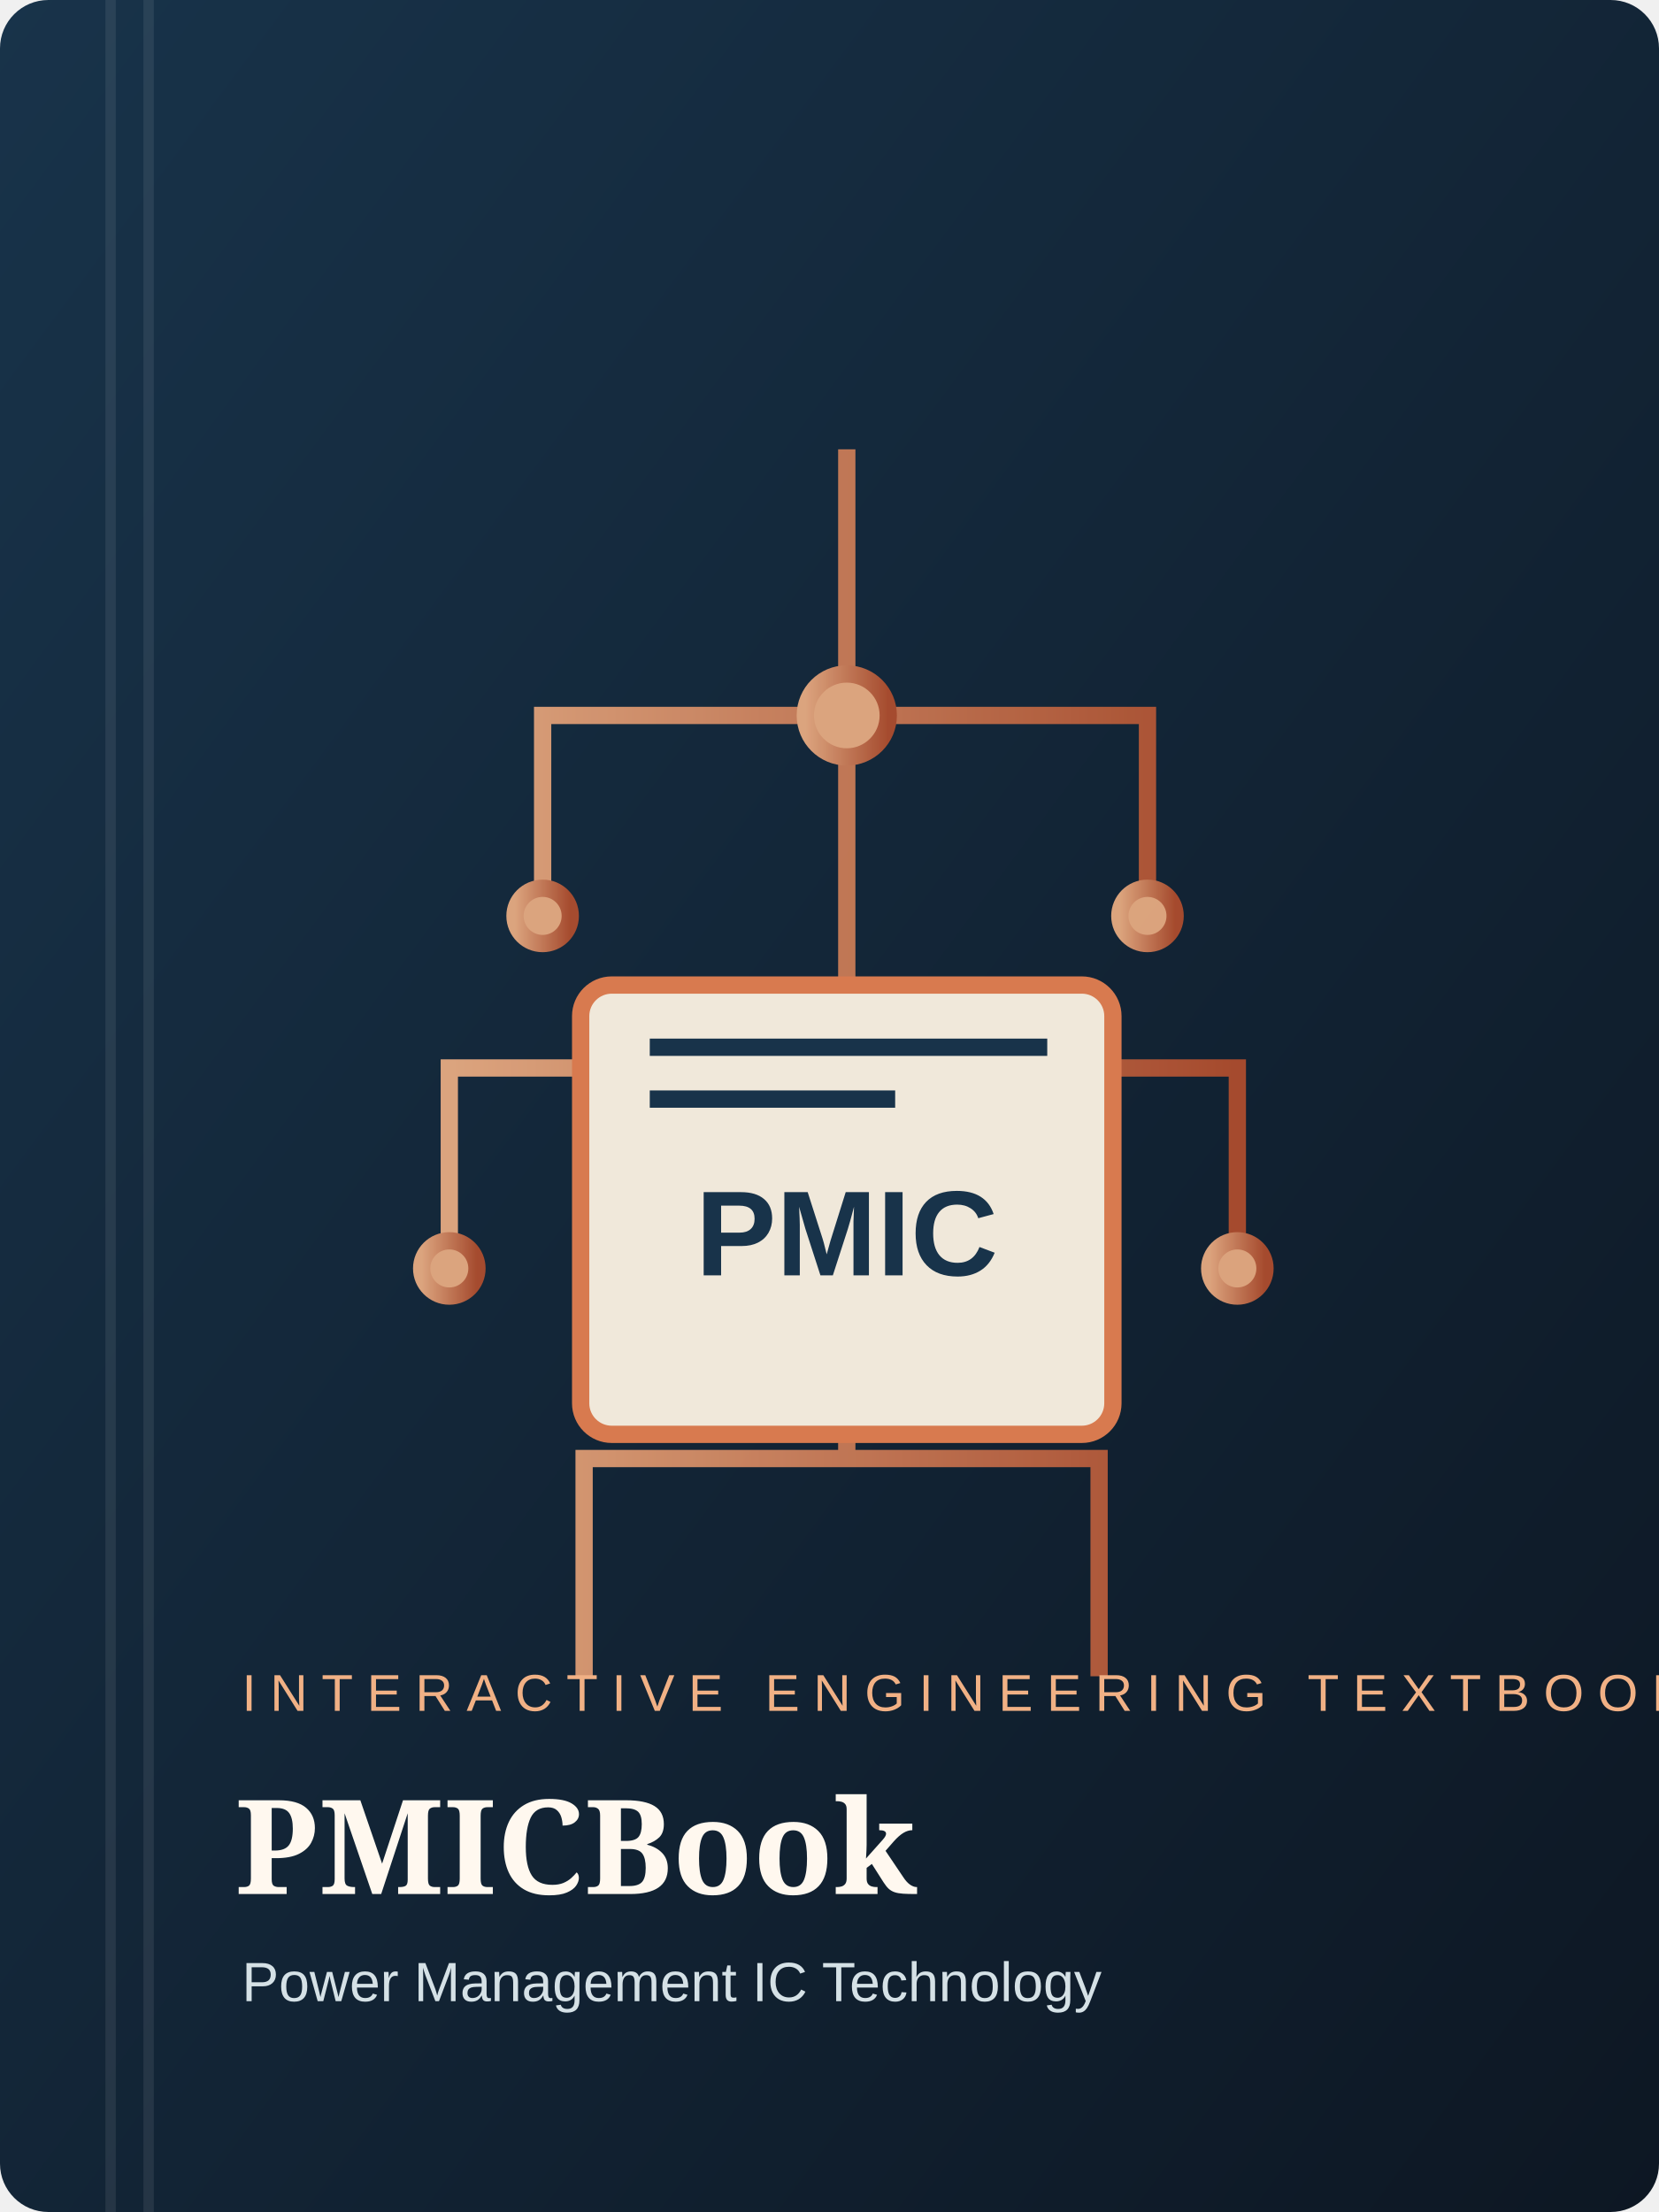
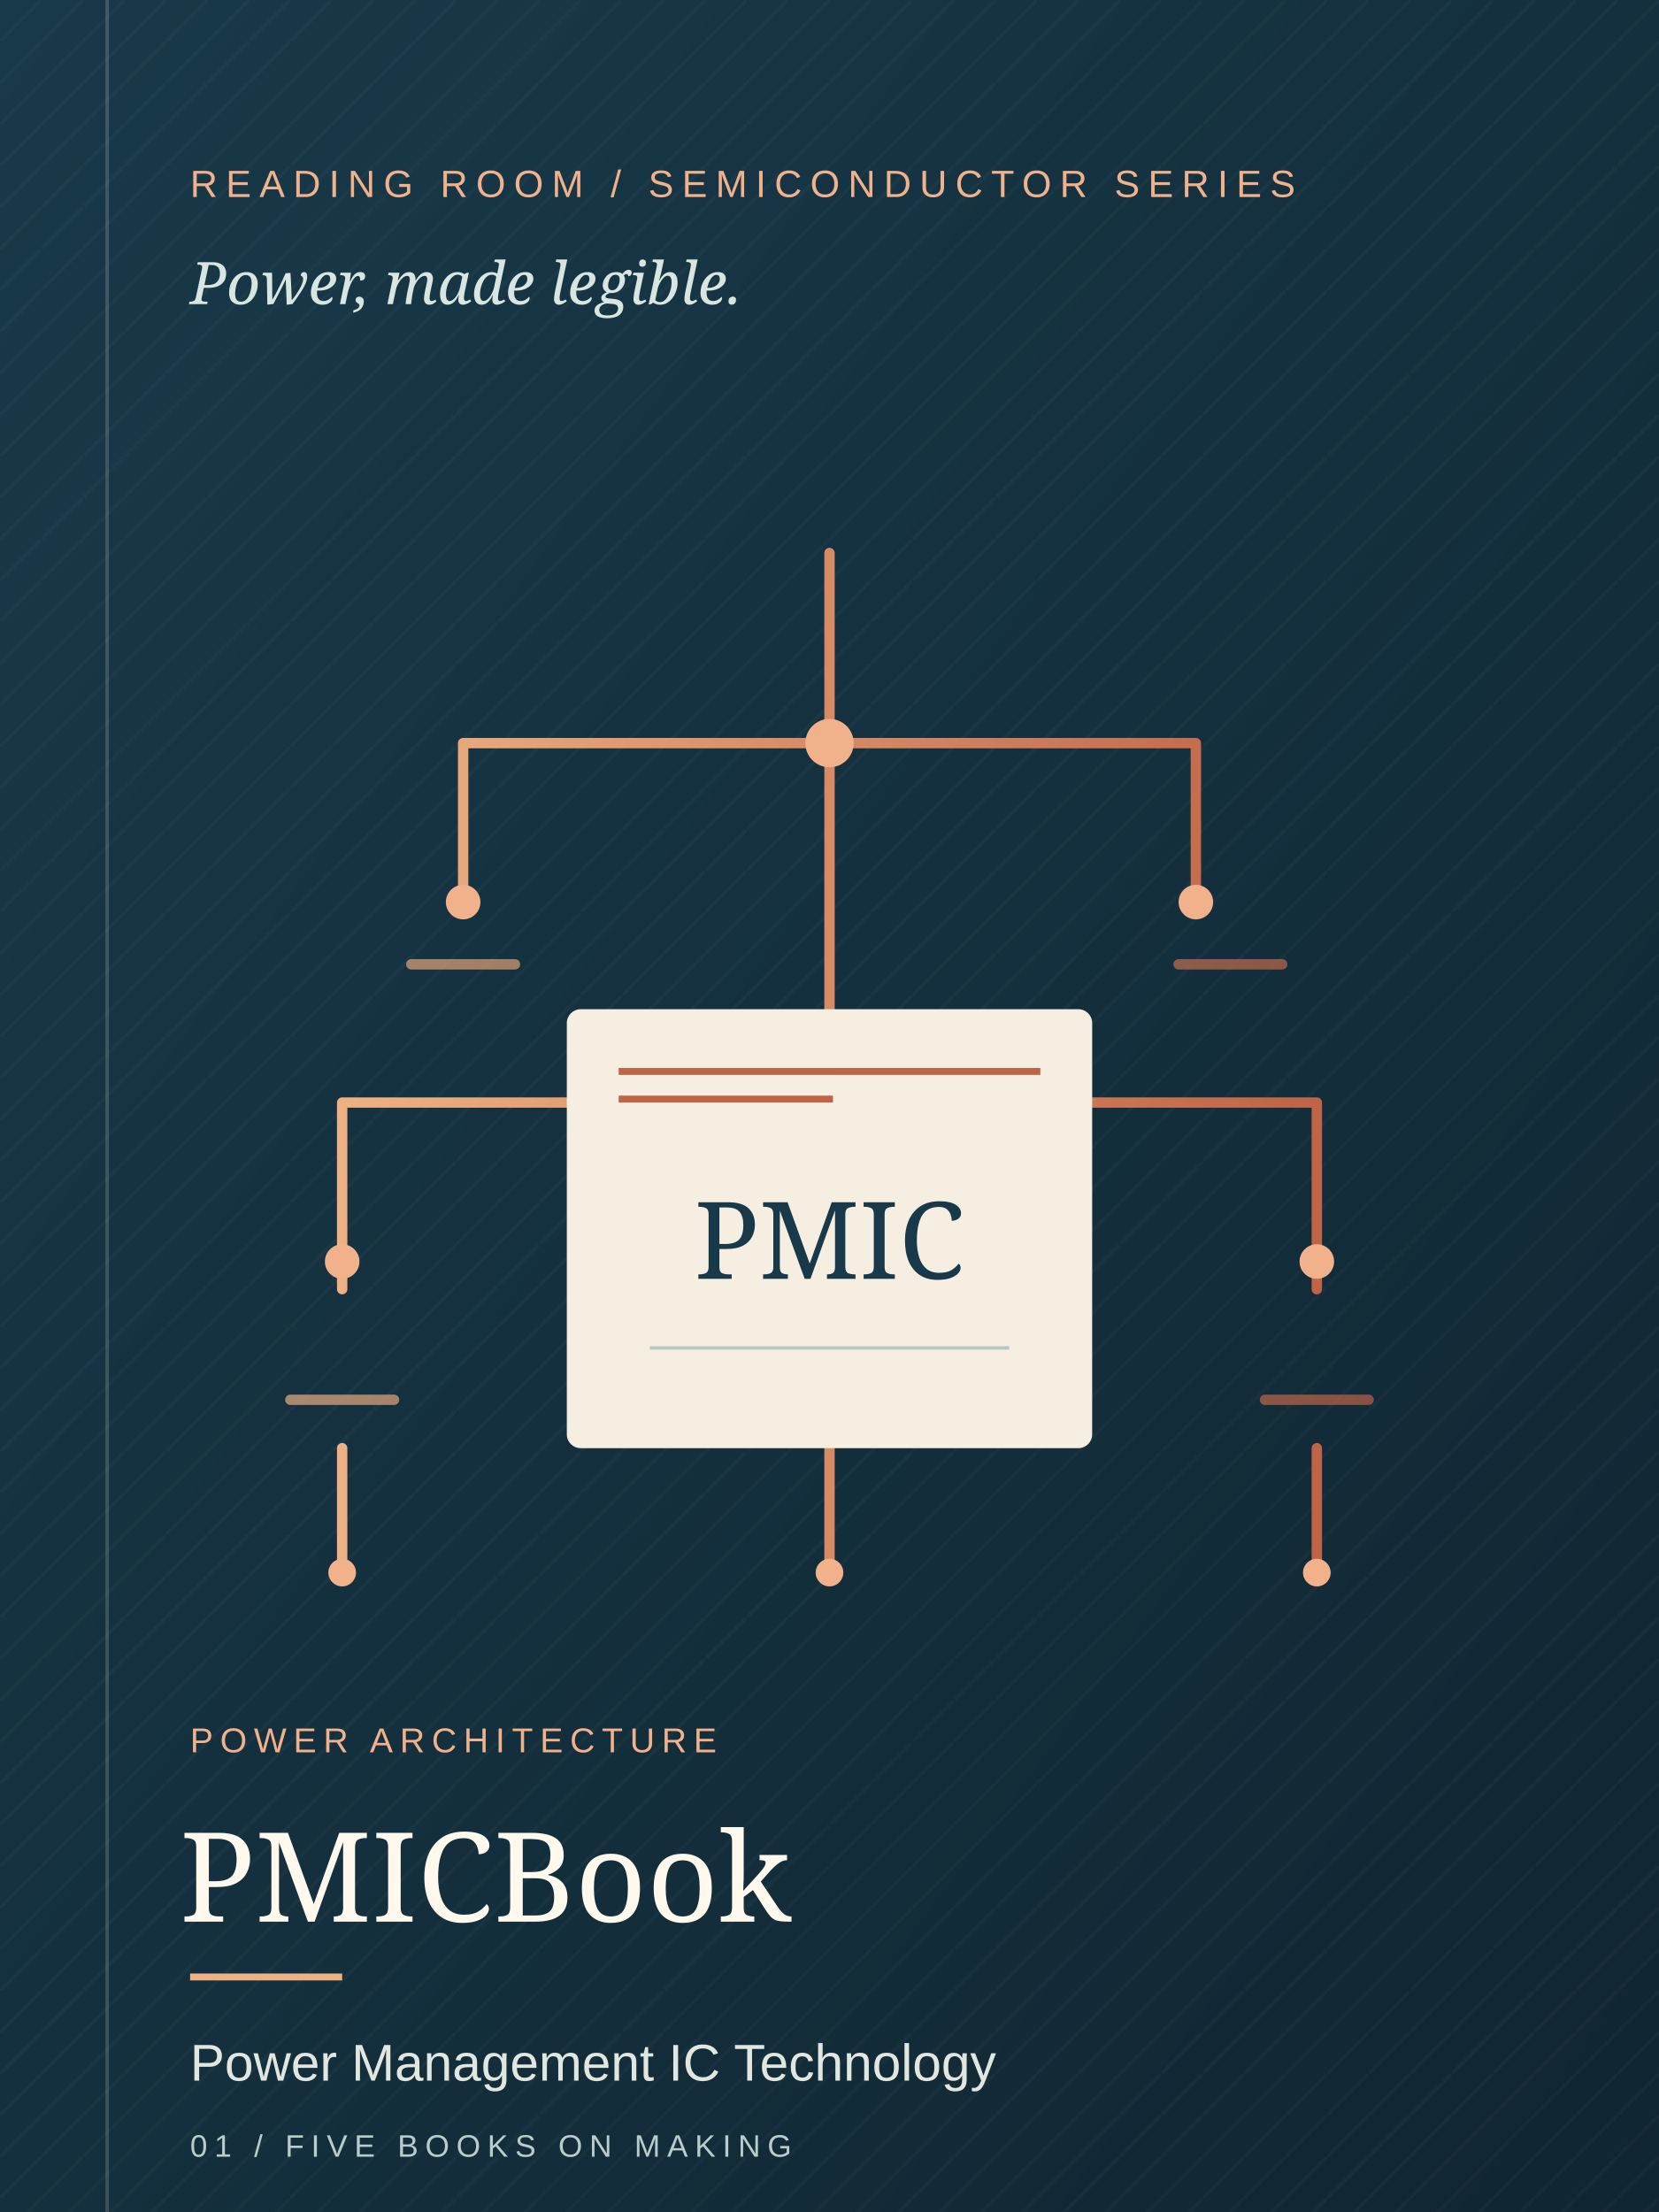
- <svg xmlns="http://www.w3.org/2000/svg" viewBox="0 0 480 640" role="img" aria-labelledby="t d">
+ <svg xmlns="http://www.w3.org/2000/svg" viewBox="0 0 480 640" role="img" aria-labelledby="title desc">
  <defs>
-     <linearGradient id="bg" x2="1" y2="1">
-       <stop stop-color="#18334a" />
-       <stop offset="1" stop-color="#0d1723" />
+     <linearGradient id="paper" x1="0" y1="0" x2="1" y2="1">
+       <stop stop-color="#18394a" />
+       <stop offset="1" stop-color="#102631" />
    </linearGradient>
-     <linearGradient id="metal">
-       <stop stop-color="#f1b185" />
-       <stop offset="1" stop-color="#b54f2d" />
+     <linearGradient id="copper" x1="0" x2="1">
+       <stop stop-color="#edb184" />
+       <stop offset="1" stop-color="#bf6446" />
    </linearGradient>
+     <pattern id="grain" width="12" height="12" patternUnits="userSpaceOnUse">
+       <path d="M0 12 12 0" stroke="#fff" stroke-opacity=".025" />
+     </pattern>
  </defs>
-   <rect width="480" height="640" rx="14" fill="url(#bg)" />
-   <path d="M32 0v640M43 0v640" stroke="#fff" stroke-opacity=".08" stroke-width="3" />
-   <g fill="none" stroke="url(#metal)" stroke-width="5" opacity=".9">
-     <path d="M245 130v77m0 0h87v58m-87-58h-88v58m88-58v102m0 0h113v68m-113-68H130v68m115-68v113m0 0h73v63m-73-63h-76v63" />
-     <circle cx="245" cy="207" r="12" fill="#f1b185" />
-     <circle cx="332" cy="265" r="8" fill="#f1b185" />
-     <circle cx="157" cy="265" r="8" fill="#f1b185" />
-     <circle cx="358" cy="367" r="8" fill="#f1b185" />
-     <circle cx="130" cy="367" r="8" fill="#f1b185" />
+   <rect width="480" height="640" fill="url(#paper)" />
+   <rect width="480" height="640" fill="url(#grain)" />
+   <path d="M31 0v640" stroke="#f4eee3" stroke-opacity=".18" />
+   <text x="55" y="57" fill="#f0b18b" font-family="Arial,sans-serif" font-size="11" letter-spacing="2.4">READING ROOM  /  SEMICONDUCTOR SERIES</text>
+   <text x="55" y="88" fill="#d9e5df" font-family="Georgia,serif" font-size="17" font-style="italic">Power, made legible.</text>
+   <g fill="none" stroke="url(#copper)" stroke-width="3" stroke-linecap="round" stroke-linejoin="round">
+     <path d="M240 160v55m0 0H134v46m106-46h106v46m-106-46v104m0 0H99v54m141-54h141v54M99 419v36m141-36v36m141-36v36" />
+     <path d="M119 279h30m192 0h30M84 405h30m252 0h30" stroke-opacity=".68" />
  </g>
-   <rect x="168" y="285" width="154" height="130" rx="9" fill="#f0e8da" stroke="#d87a4f" stroke-width="5" />
-   <path d="M188 303h115M188 318h71" stroke="#18334a" stroke-width="5" />
-   <text x="245" y="369" text-anchor="middle" fill="#18334a" font-family="Arial,sans-serif" font-size="35" font-weight="700">PMIC</text>
-   <text x="70" y="495" fill="#f1b185" font-family="Arial,sans-serif" font-size="15" letter-spacing="4">INTERACTIVE ENGINEERING TEXTBOOK</text>
-   <text x="68" y="548" fill="#fff8ef" font-family="Georgia,serif" font-size="38" font-weight="700">PMICBook</text>
-   <text x="70" y="579" fill="#d5e1e6" font-family="Arial,sans-serif" font-size="16">Power Management IC Technology</text>
+   <g fill="#f0b18b">
+     <circle cx="240" cy="215" r="7" />
+     <circle cx="134" cy="261" r="5" />
+     <circle cx="346" cy="261" r="5" />
+     <circle cx="99" cy="365" r="5" />
+     <circle cx="381" cy="365" r="5" />
+     <circle cx="99" cy="455" r="4" />
+     <circle cx="240" cy="455" r="4" />
+     <circle cx="381" cy="455" r="4" />
+   </g>
+   <rect x="164" y="292" width="152" height="127" rx="4" fill="#f5eee1" />
+   <path d="M179 310h122M179 318h62" stroke="#bf6446" stroke-width="2" />
+   <text x="240" y="370" fill="#18394a" font-family="Georgia,serif" font-size="31" text-anchor="middle">PMIC</text>
+   <path d="M188 390h104" stroke="#b8c8c1" stroke-width="1" />
+   <text x="55" y="507" fill="#f0b18b" font-family="Arial,sans-serif" font-size="10" letter-spacing="2">POWER ARCHITECTURE</text>
+   <text x="52" y="556" fill="#fff8ed" font-family="Georgia,serif" font-size="36">PMICBook</text>
+   <path d="M55 572h44" stroke="#edb184" stroke-width="2" />
+   <text x="55" y="602" fill="#e1e7df" font-family="Arial,sans-serif" font-size="15">Power Management IC Technology</text>
+   <text x="55" y="624" fill="#b8ccc9" font-family="Arial,sans-serif" font-size="9" letter-spacing="2">01   /   FIVE BOOKS ON MAKING</text>
</svg>
